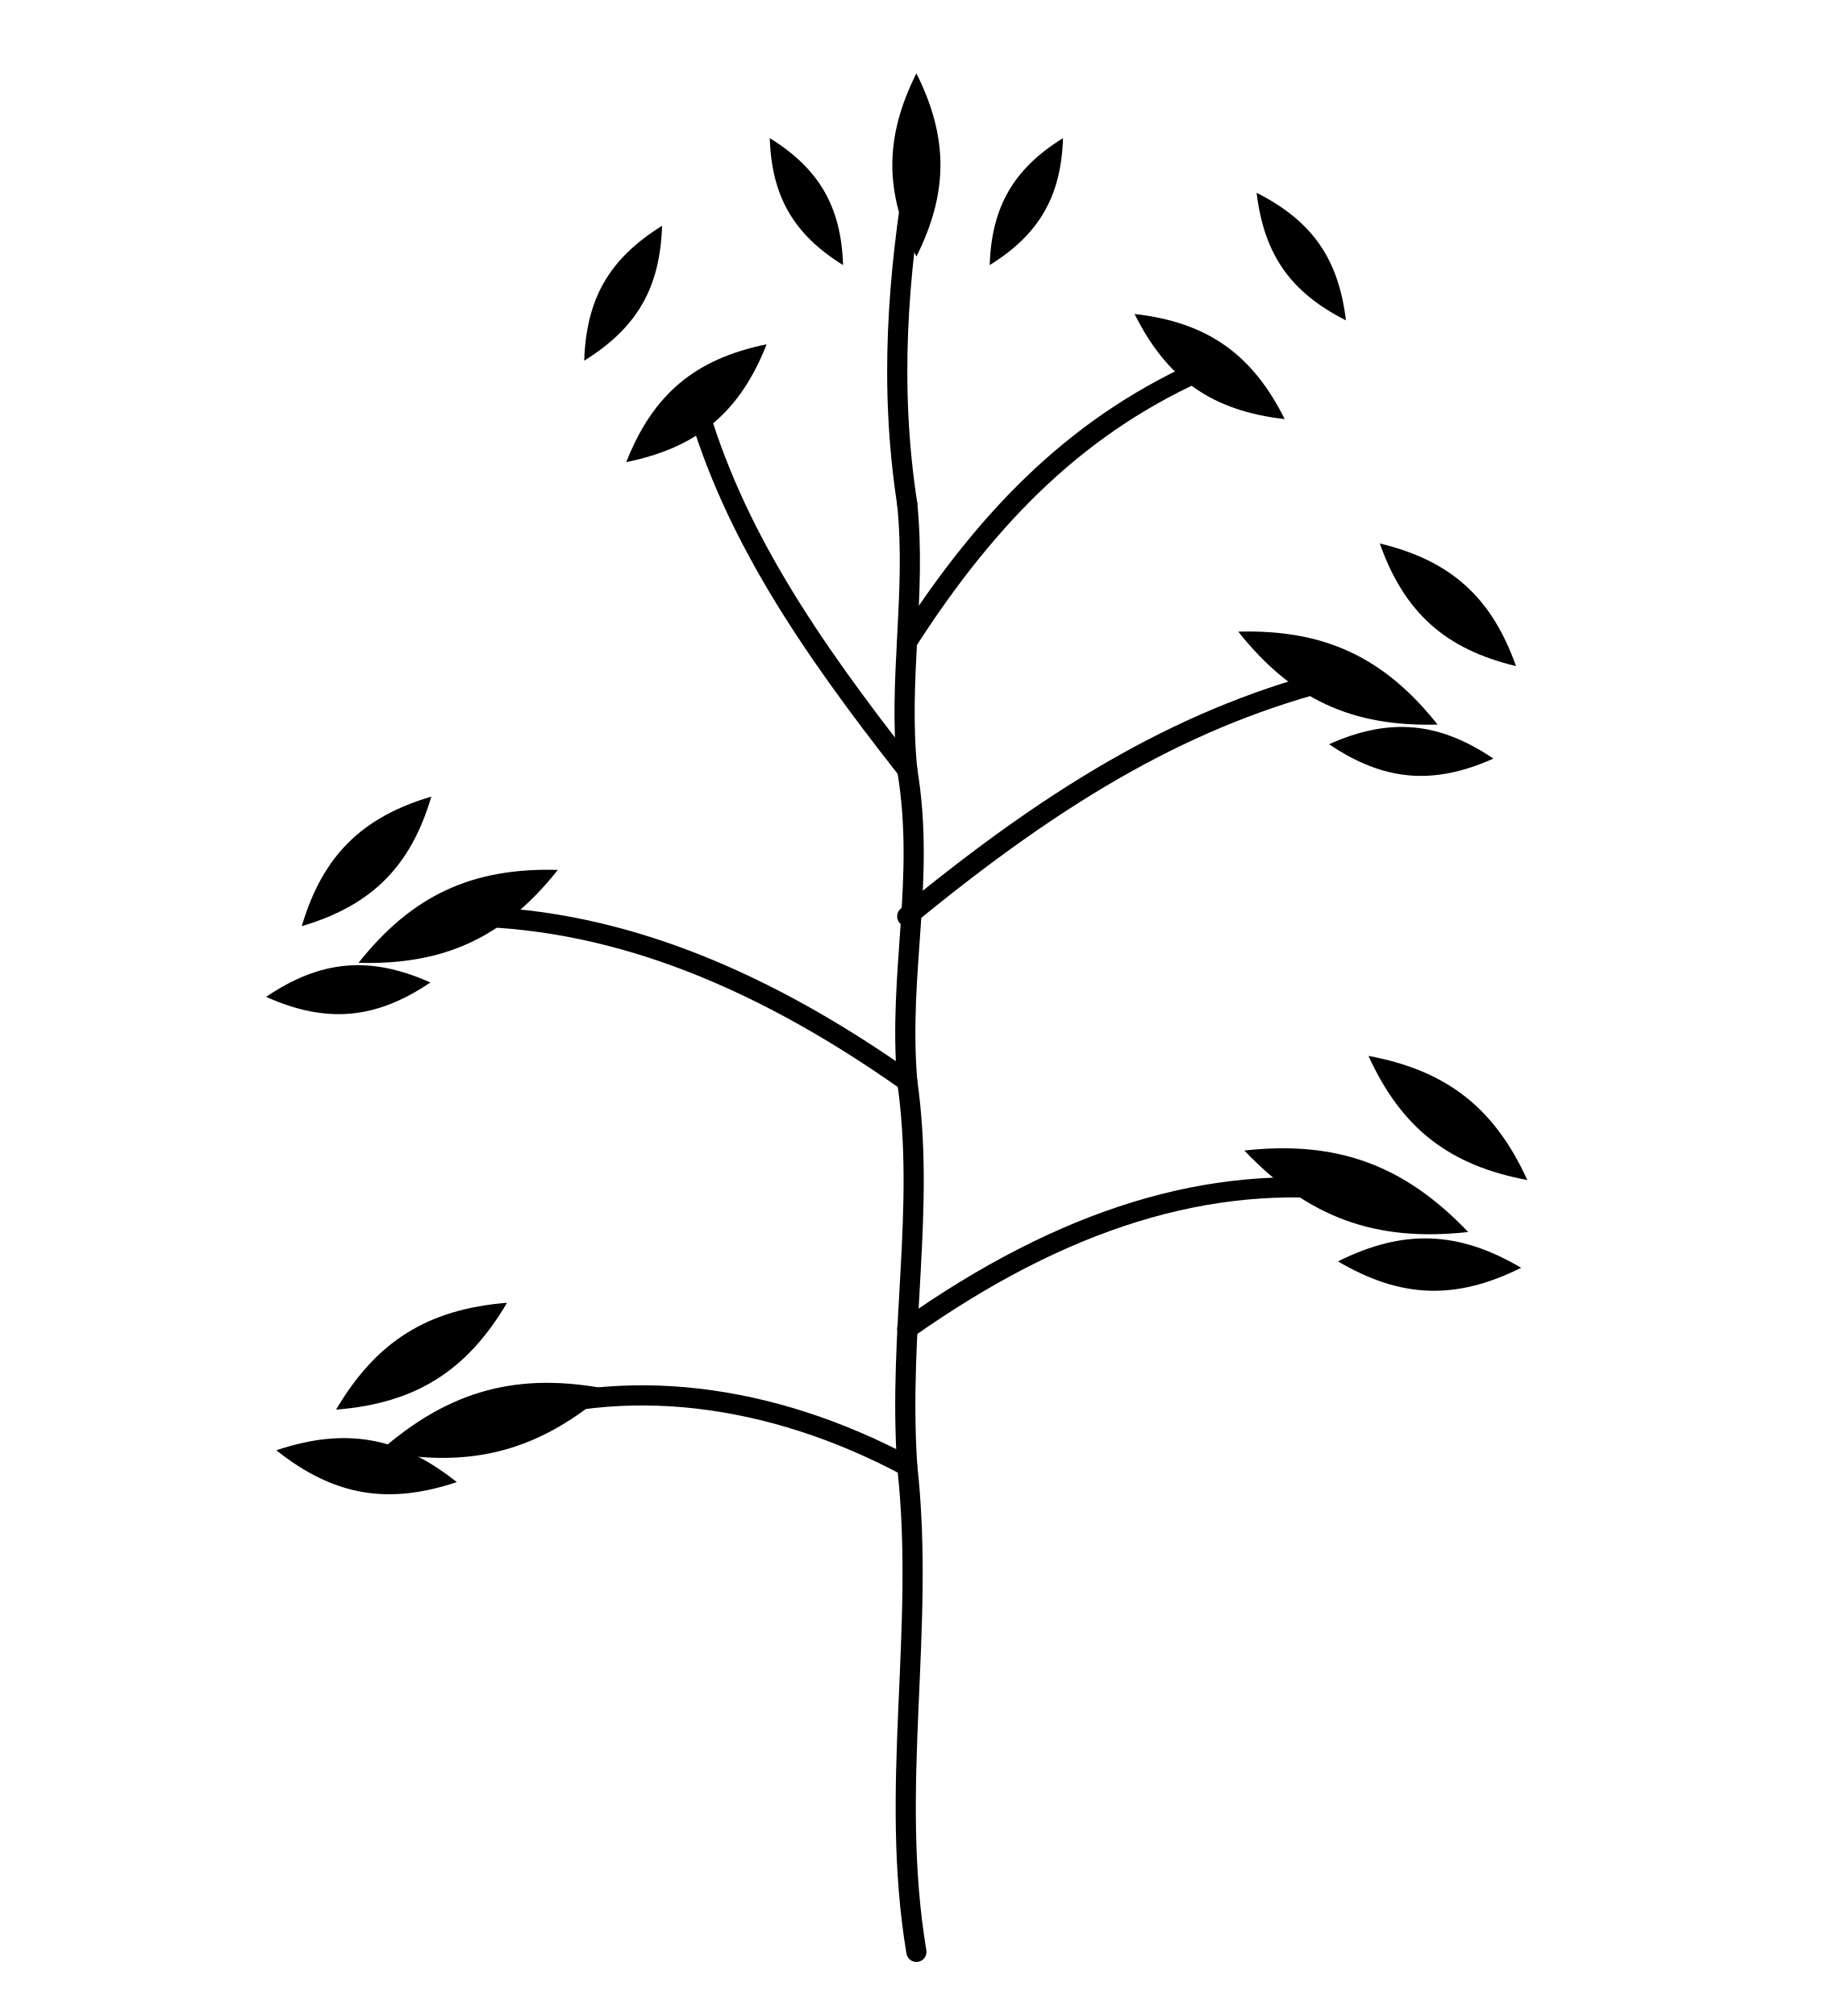
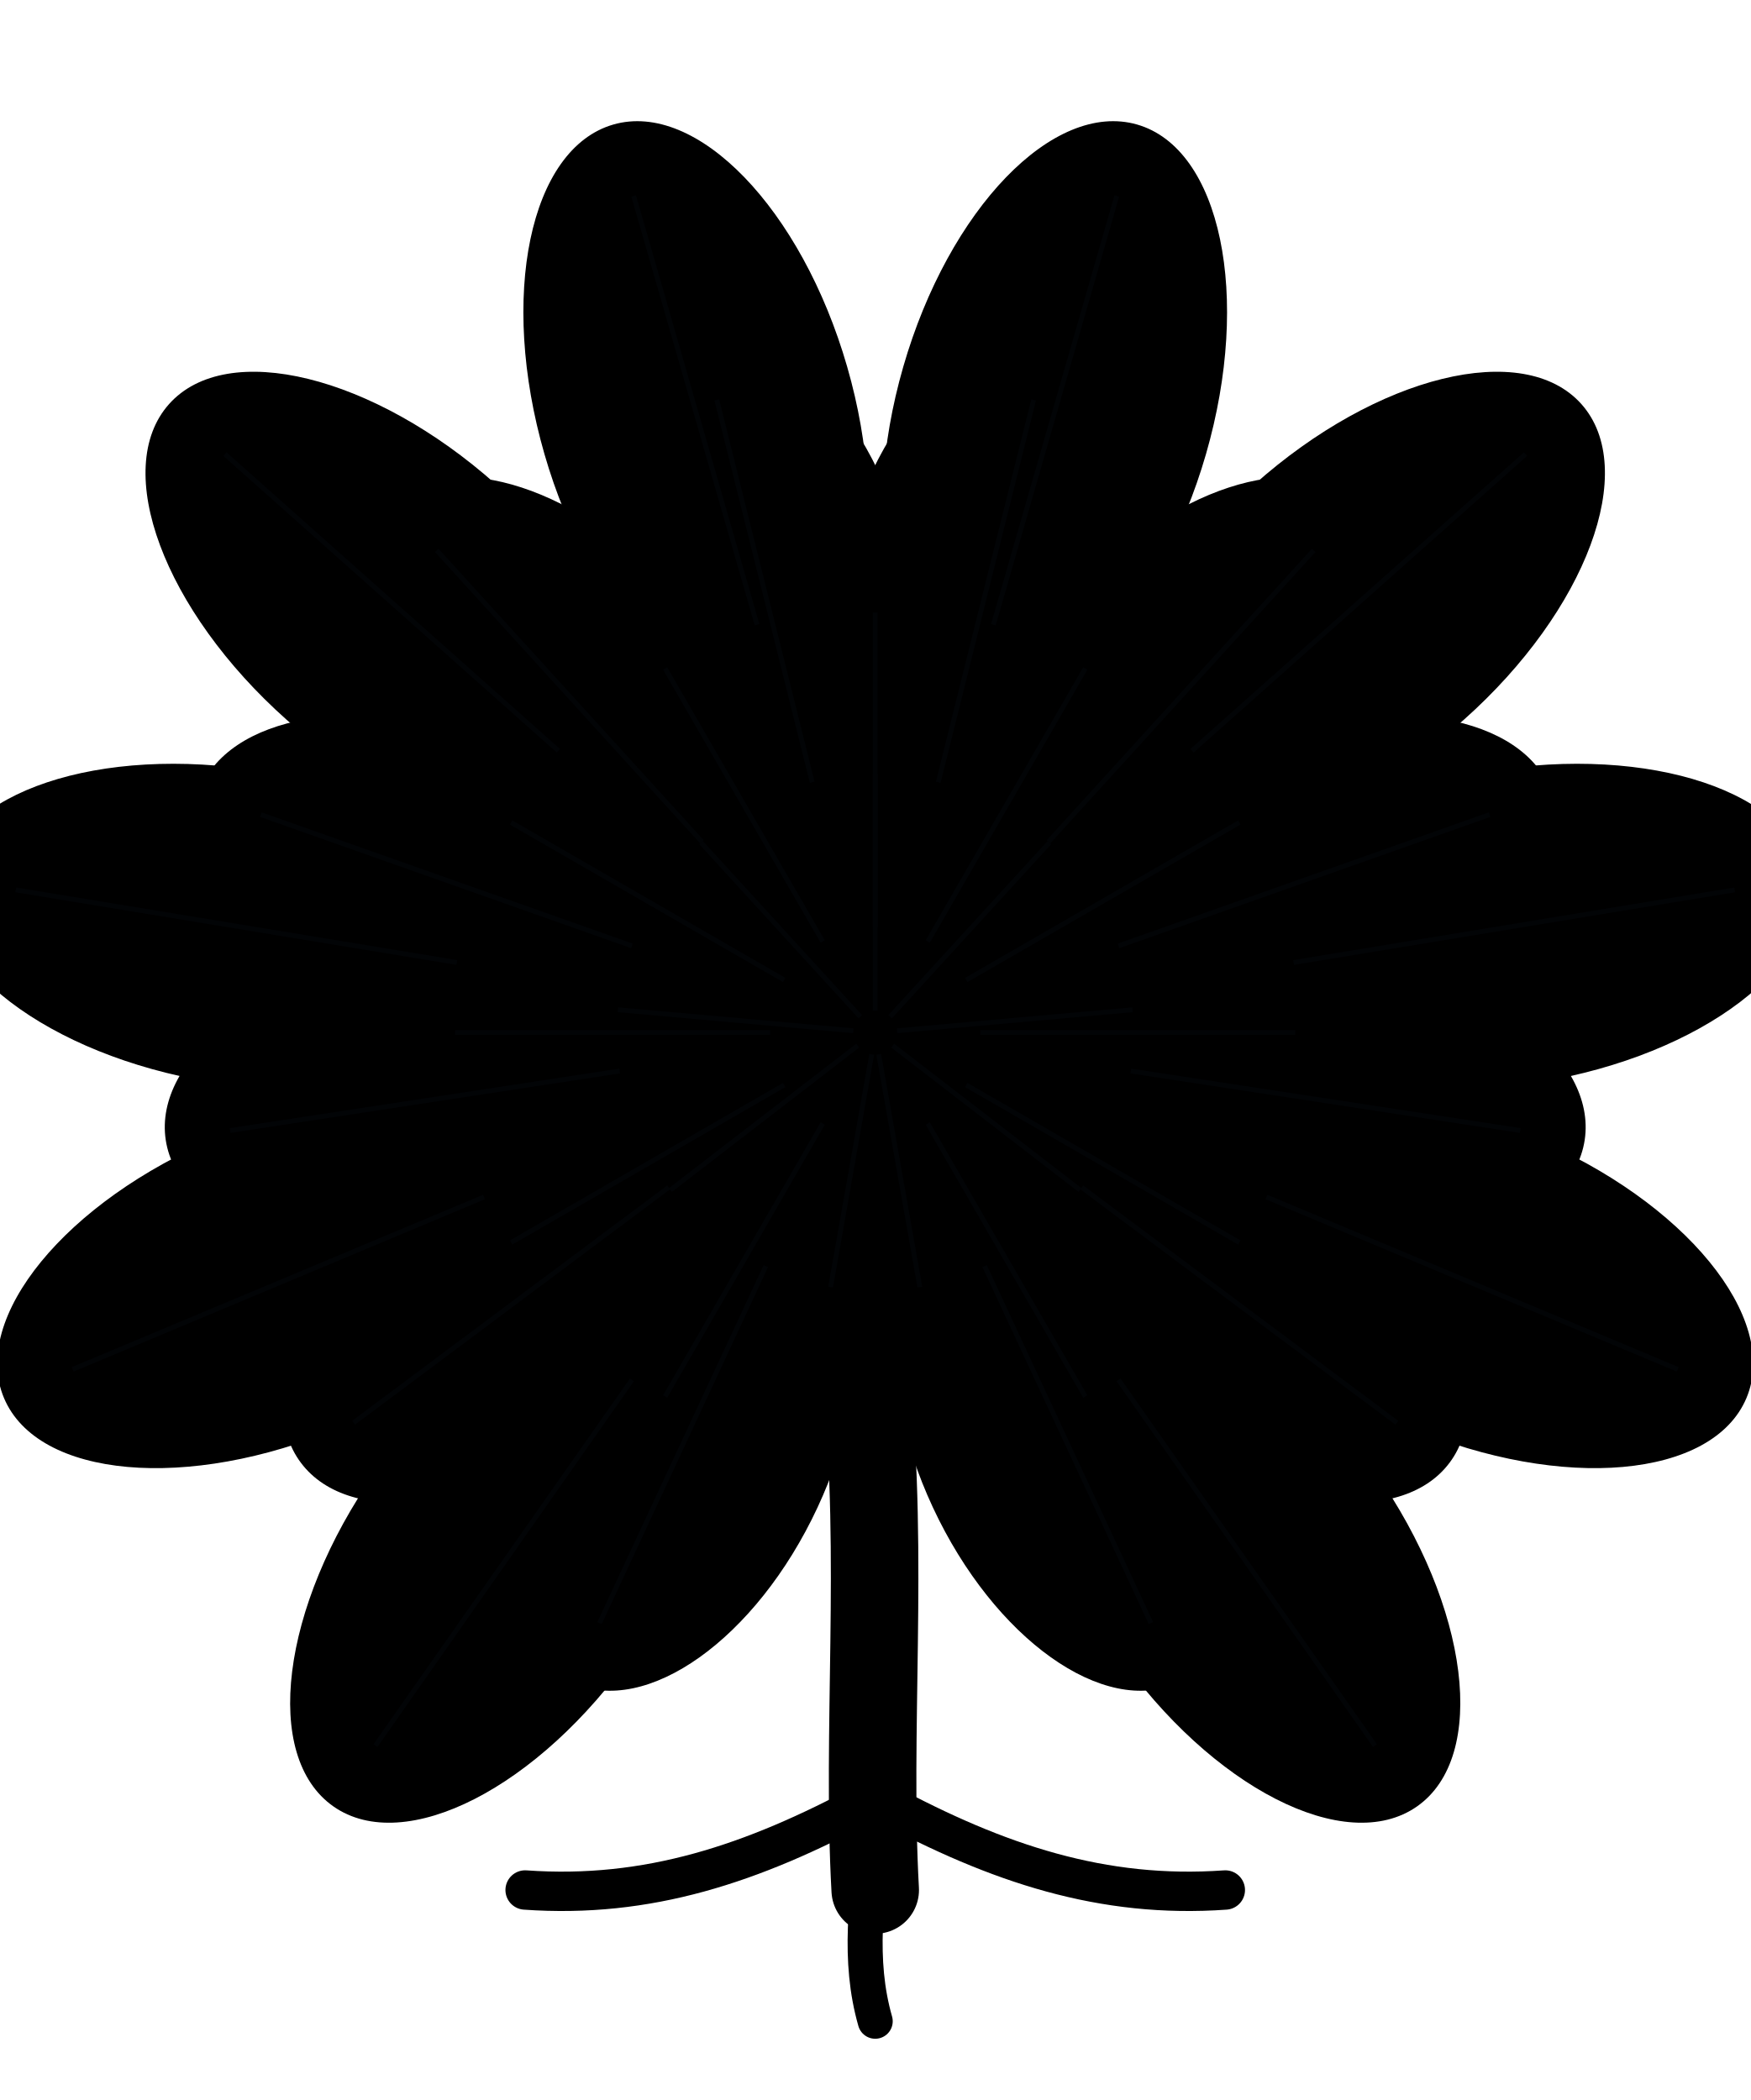
- <svg xmlns="http://www.w3.org/2000/svg" viewBox="0 0 200 220" fill="none" role="img" aria-labelledby="oliveTreeTitle">
-   <g stroke="currentColor" stroke-width="2.2" stroke-linecap="round" fill="none">
-     <path d="M100 213 C97 195 101 178 99 160 C98 145 101 132 99 118 C98 106 101 96 99 84 C98 74 100 65 99 55" />
-     <path d="M99 160 C 84 152 68 150 54 155" />
-     <path d="M99 145 C 116 133 132 128 148 130" />
-     <path d="M99 118 C 82 106 66 100 50 100" />
-     <path d="M99 100 C 116 86 130 78 146 74" />
-     <path d="M99 84 C 88 70 80 58 76 44" />
-     <path d="M99 70 C 108 56 118 46 132 40" />
-     <path d="M99 55 C 97 42 98 30 100 18" />
+ <svg xmlns="http://www.w3.org/2000/svg" viewBox="0 0 200 240" fill="none" role="img" aria-labelledby="oliveTreeTitle">
+   <g stroke="currentColor" stroke-linecap="round" fill="none">
+     <path d="M100 216 C99 198 101 178 99 158 C99 148 100 138 100 126" stroke-width="10" />
+     <path d="M99 206 C86 213 74 217 60 216" stroke-width="4.5" />
+     <path d="M101 206 C114 213 126 217 140 216" stroke-width="4.5" />
+     <path d="M100 209 C99 217 98 224 100 231" stroke-width="4" />
  </g>
-   <g fill="currentColor" stroke="none">
-     <path transform="translate(54,155) rotate(-15)" d="M -13.0 0 C -3.9 4.5 3.9 4.5 13.0 0 C 3.9 -4.5 -3.9 -4.5 -13.0 0 Z" />
-     <path transform="translate(46,148) rotate(-32)" d="M -11.0 0 C -3.3 4.0 3.3 4.0 11.0 0 C 3.3 -4.0 -3.3 -4.0 -11.0 0 Z" />
-     <path transform="translate(40,160) rotate(10)" d="M -10.0 0 C -3.0 3.8 3.0 3.8 10.0 0 C 3.0 -3.8 -3.0 -3.8 -10.0 0 Z" />
-     <path transform="translate(148,130) rotate(20)" d="M -13.0 0 C -3.9 4.5 3.9 4.5 13.0 0 C 3.9 -4.5 -3.9 -4.5 -13.0 0 Z" />
-     <path transform="translate(158,122) rotate(38)" d="M -11.0 0 C -3.3 4.0 3.3 4.0 11.0 0 C 3.3 -4.0 -3.3 -4.0 -11.0 0 Z" />
-     <path transform="translate(156,138) rotate(2)" d="M -10.0 0 C -3.0 3.8 3.0 3.8 10.0 0 C 3.0 -3.8 -3.0 -3.8 -10.0 0 Z" />
-     <path transform="translate(50,100) rotate(-25)" d="M -12.0 0 C -3.6 4.2 3.6 4.2 12.0 0 C 3.6 -4.2 -3.6 -4.2 -12.0 0 Z" />
-     <path transform="translate(40,94) rotate(-45)" d="M -10.0 0 C -3.0 3.8 3.0 3.8 10.0 0 C 3.0 -3.8 -3.0 -3.8 -10.0 0 Z" />
-     <path transform="translate(38,108) rotate(-5)" d="M -9.0 0 C -2.7 3.5 2.7 3.5 9.0 0 C 2.7 -3.5 -2.7 -3.5 -9.0 0 Z" />
-     <path transform="translate(146,74) rotate(25)" d="M -12.0 0 C -3.6 4.2 3.6 4.2 12.0 0 C 3.6 -4.2 -3.6 -4.2 -12.0 0 Z" />
-     <path transform="translate(158,66) rotate(42)" d="M -10.0 0 C -3.0 3.8 3.0 3.8 10.0 0 C 3.0 -3.8 -3.0 -3.8 -10.0 0 Z" />
-     <path transform="translate(154,82) rotate(5)" d="M -9.0 0 C -2.7 3.5 2.7 3.5 9.0 0 C 2.7 -3.5 -2.7 -3.5 -9.0 0 Z" />
-     <path transform="translate(76,44) rotate(-40)" d="M -10.0 0 C -3.0 3.8 3.0 3.8 10.0 0 C 3.0 -3.8 -3.0 -3.8 -10.0 0 Z" />
-     <path transform="translate(68,32) rotate(-60)" d="M -8.5 0 C -2.5 3.2 2.5 3.2 8.5 0 C 2.5 -3.2 -2.5 -3.2 -8.5 0 Z" />
-     <path transform="translate(132,40) rotate(35)" d="M -10.0 0 C -3.0 3.8 3.0 3.8 10.0 0 C 3.0 -3.8 -3.0 -3.8 -10.0 0 Z" />
-     <path transform="translate(142,28) rotate(55)" d="M -8.5 0 C -2.5 3.2 2.5 3.2 8.5 0 C 2.5 -3.2 -2.5 -3.2 -8.5 0 Z" />
-     <path transform="translate(100,18) rotate(90)" d="M -10.0 0 C -3.0 3.5 3.0 3.5 10.0 0 C 3.0 -3.5 -3.0 -3.5 -10.0 0 Z" />
-     <path transform="translate(88,22) rotate(60)" d="M -8.0 0 C -2.4 3.0 2.4 3.0 8.0 0 C 2.4 -3.0 -2.4 -3.0 -8.0 0 Z" />
-     <path transform="translate(112,22) rotate(120)" d="M -8.0 0 C -2.4 3.0 2.4 3.0 8.0 0 C 2.4 -3.0 -2.4 -3.0 -8.0 0 Z" />
+   <g fill="currentColor">
+     <ellipse cx="85.0" cy="144.0" rx="15.0" ry="24.0" transform="rotate(-150.0 85.0 144.0)" />
+     <ellipse cx="74.0" cy="133.0" rx="15.0" ry="24.0" transform="rotate(-120.0 74.0 133.0)" />
+     <ellipse cx="70.0" cy="118.0" rx="15.0" ry="24.0" transform="rotate(-90.0 70.0 118.0)" />
+     <ellipse cx="74.0" cy="103.0" rx="15.0" ry="24.0" transform="rotate(-60.0 74.0 103.0)" />
+     <ellipse cx="85.0" cy="92.0" rx="15.0" ry="24.0" transform="rotate(-30.0 85.0 92.0)" />
+     <ellipse cx="100.0" cy="88.0" rx="15.0" ry="24.0" transform="rotate(0.0 100.0 88.0)" />
+     <ellipse cx="115.0" cy="92.0" rx="15.0" ry="24.0" transform="rotate(30.0 115.0 92.0)" />
+     <ellipse cx="126.0" cy="103.0" rx="15.0" ry="24.0" transform="rotate(60.0 126.0 103.0)" />
+     <ellipse cx="130.0" cy="118.0" rx="15.0" ry="24.0" transform="rotate(90.0 130.0 118.0)" />
+     <ellipse cx="126.0" cy="133.0" rx="15.0" ry="24.0" transform="rotate(120.0 126.0 133.0)" />
+     <ellipse cx="115.0" cy="144.0" rx="15.0" ry="24.0" transform="rotate(150.0 115.0 144.0)" />
+     <ellipse cx="78.0" cy="165.1" rx="17.0" ry="30.0" transform="rotate(-155.0 78.0 165.1)" />
+     <ellipse cx="58.4" cy="149.2" rx="17.0" ry="30.0" transform="rotate(-126.8 58.4 149.2)" />
+     <ellipse cx="48.6" cy="125.8" rx="17.0" ry="30.0" transform="rotate(-98.6 48.6 125.8)" />
+     <ellipse cx="51.0" cy="100.6" rx="17.0" ry="30.0" transform="rotate(-70.5 51.0 100.6)" />
+     <ellipse cx="65.0" cy="79.5" rx="17.0" ry="30.0" transform="rotate(-42.3 65.0 79.5)" />
+     <ellipse cx="87.3" cy="67.6" rx="17.0" ry="30.0" transform="rotate(-14.1 87.3 67.6)" />
+     <ellipse cx="112.7" cy="67.6" rx="17.0" ry="30.0" transform="rotate(14.1 112.7 67.6)" />
+     <ellipse cx="135.0" cy="79.5" rx="17.0" ry="30.0" transform="rotate(42.3 135.0 79.5)" />
+     <ellipse cx="149.0" cy="100.6" rx="17.0" ry="30.0" transform="rotate(70.5 149.0 100.6)" />
+     <ellipse cx="151.4" cy="125.8" rx="17.0" ry="30.0" transform="rotate(98.6 151.4 125.8)" />
+     <ellipse cx="141.6" cy="149.2" rx="17.0" ry="30.0" transform="rotate(126.8 141.6 149.2)" />
+     <ellipse cx="122.0" cy="165.1" rx="17.0" ry="30.0" transform="rotate(155.0 122.0 165.1)" />
+     <ellipse cx="57.6" cy="178.6" rx="18.0" ry="34.0" transform="rotate(-145.0 57.6 178.6)" />
+     <ellipse cx="31.8" cy="146.6" rx="18.0" ry="34.0" transform="rotate(-112.8 31.8 146.6)" />
+     <ellipse cx="27.0" cy="105.9" rx="18.0" ry="34.0" transform="rotate(-80.6 27.0 105.9)" />
+     <ellipse cx="44.7" cy="68.8" rx="18.0" ry="34.0" transform="rotate(-48.3 44.7 68.8)" />
+     <ellipse cx="79.5" cy="46.9" rx="18.0" ry="34.0" transform="rotate(-16.1 79.5 46.9)" />
+     <ellipse cx="120.5" cy="46.9" rx="18.0" ry="34.0" transform="rotate(16.1 120.5 46.9)" />
+     <ellipse cx="155.3" cy="68.8" rx="18.0" ry="34.0" transform="rotate(48.3 155.3 68.8)" />
+     <ellipse cx="173.0" cy="105.9" rx="18.0" ry="34.0" transform="rotate(80.6 173.0 105.9)" />
+     <ellipse cx="168.2" cy="146.6" rx="18.0" ry="34.0" transform="rotate(112.8 168.2 146.6)" />
+     <ellipse cx="142.4" cy="178.6" rx="18.0" ry="34.0" transform="rotate(145.0 142.4 178.6)" />
+     <ellipse cx="97.2" cy="133.8" rx="12.0" ry="18.0" transform="rotate(-170.0 97.2 133.8)" />
+     <ellipse cx="87.3" cy="127.7" rx="12.0" ry="18.0" transform="rotate(-127.5 87.3 127.7)" />
+     <ellipse cx="84.1" cy="116.6" rx="12.0" ry="18.0" transform="rotate(-85.0 84.1 116.6)" />
+     <ellipse cx="89.2" cy="106.2" rx="12.0" ry="18.0" transform="rotate(-42.5 89.2 106.2)" />
+     <ellipse cx="100.0" cy="102.0" rx="12.0" ry="18.0" transform="rotate(0.0 100.0 102.0)" />
+     <ellipse cx="110.8" cy="106.2" rx="12.0" ry="18.0" transform="rotate(42.5 110.8 106.2)" />
+     <ellipse cx="115.9" cy="116.6" rx="12.0" ry="18.0" transform="rotate(85.0 115.9 116.6)" />
+     <ellipse cx="112.7" cy="127.7" rx="12.0" ry="18.0" transform="rotate(127.5 112.7 127.7)" />
+     <ellipse cx="102.8" cy="133.8" rx="12.0" ry="18.0" transform="rotate(170.0 102.8 133.8)" />
+   </g>
+   <g stroke="#0B1220" stroke-width="0.55" opacity="0.2" fill="none">
+     <path d="M 94.0 128.4 L 76.0 159.6" />
+     <path d="M 89.6 124.0 L 58.4 142.0" />
+     <path d="M 88.0 118.0 L 52.0 118.0" />
+     <path d="M 89.6 112.0 L 58.4 94.0" />
+     <path d="M 94.0 107.6 L 76.0 76.4" />
+     <path d="M 100.0 106.0 L 100.0 70.0" />
+     <path d="M 106.0 107.6 L 124.0 76.4" />
+     <path d="M 110.4 112.0 L 141.6 94.0" />
+     <path d="M 112.0 118.0 L 148.0 118.0" />
+     <path d="M 110.4 124.0 L 141.6 142.0" />
+     <path d="M 106.0 128.4 L 124.0 159.6" />
+     <path d="M 87.5 144.7 L 68.5 185.5" />
+     <path d="M 76.4 135.7 L 40.4 162.6" />
+     <path d="M 70.8 122.4 L 26.3 129.2" />
+     <path d="M 72.2 108.1 L 29.8 93.1" />
+     <path d="M 80.2 96.2 L 49.9 62.9" />
+     <path d="M 92.8 89.4 L 81.9 45.7" />
+     <path d="M 107.2 89.4 L 118.1 45.7" />
+     <path d="M 119.8 96.2 L 150.1 62.9" />
+     <path d="M 127.8 108.1 L 170.2 93.1" />
+     <path d="M 129.2 122.4 L 173.7 129.2" />
+     <path d="M 123.6 135.7 L 159.6 162.6" />
+     <path d="M 112.5 144.7 L 131.5 185.5" />
+     <path d="M 72.2 157.7 L 42.9 199.5" />
+     <path d="M 55.3 136.8 L 8.3 156.5" />
+     <path d="M 52.2 110.0 L 1.8 101.7" />
+     <path d="M 63.8 85.8 L 25.7 51.9" />
+     <path d="M 86.5 71.4 L 72.4 22.4" />
+     <path d="M 113.5 71.4 L 127.6 22.4" />
+     <path d="M 136.2 85.8 L 174.3 51.9" />
+     <path d="M 147.8 110.0 L 198.2 101.7" />
+     <path d="M 144.7 136.8 L 191.7 156.5" />
+     <path d="M 127.8 157.7 L 157.1 199.5" />
+     <path d="M 99.6 120.5 L 94.9 147.1" />
+     <path d="M 98.0 119.5 L 76.6 136.0" />
+     <path d="M 97.5 117.8 L 70.6 115.4" />
+     <path d="M 98.3 116.2 L 80.1 96.3" />
+     <path d="M 100.0 115.5 L 100.0 88.5" />
+     <path d="M 101.7 116.2 L 119.9 96.3" />
+     <path d="M 102.5 117.8 L 129.4 115.4" />
+     <path d="M 102.0 119.5 L 123.4 136.0" />
+     <path d="M 100.4 120.5 L 105.1 147.1" />
  </g>
</svg>
